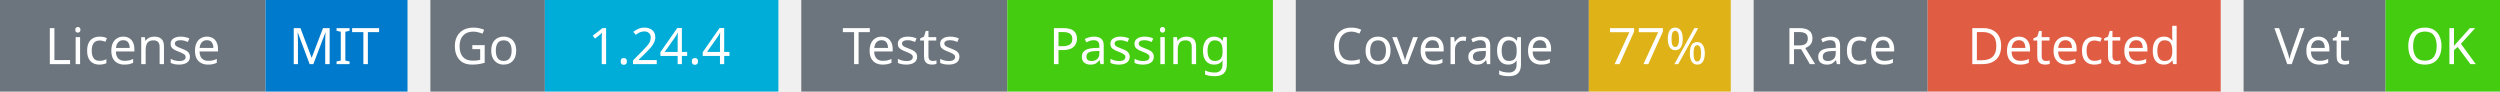
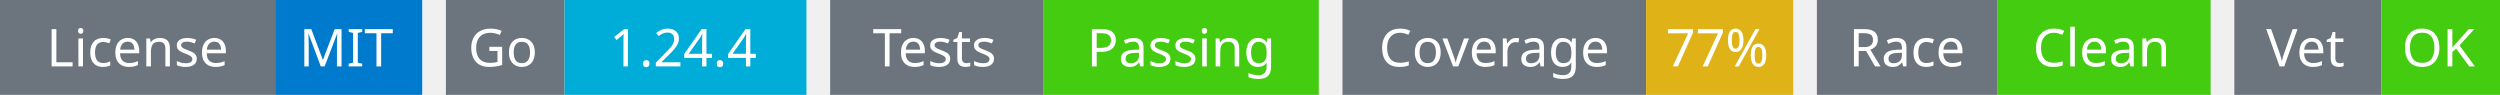
- <svg xmlns="http://www.w3.org/2000/svg" width="546" height="20" viewBox="0 0 546 20">
+ <svg xmlns="http://www.w3.org/2000/svg" width="527" height="20" viewBox="0 0 527 20">
  <g transform="translate(0, 0)">
    <rect x="0" y="0" width="58" height="20" fill="#6c757d" />
    <rect x="58" y="0" width="31" height="20" fill="#007acc" />
    <text x="29" y="14" text-anchor="middle" font-family="sans-serif" font-size="11" fill="white">License</text>
    <text x="73" y="14" text-anchor="middle" font-family="sans-serif" font-size="11" fill="white">MIT</text>
  </g>
  <g transform="translate(94, 0)">
    <rect x="0" y="0" width="25" height="20" fill="#6c757d" />
    <rect x="25" y="0" width="51" height="20" fill="#00ADD8" />
    <text x="12" y="14" text-anchor="middle" font-family="sans-serif" font-size="11" fill="white">Go</text>
    <text x="50" y="14" text-anchor="middle" font-family="sans-serif" font-size="11" fill="white">1.24.4</text>
  </g>
  <g transform="translate(175, 0)">
    <rect x="0" y="0" width="45" height="20" fill="#6c757d" />
    <rect x="45" y="0" width="58" height="20" fill="#4c1" />
    <text x="22" y="14" text-anchor="middle" font-family="sans-serif" font-size="11" fill="white">Tests</text>
    <text x="74" y="14" text-anchor="middle" font-family="sans-serif" font-size="11" fill="white">Passing</text>
  </g>
  <g transform="translate(283, 0)">
    <rect x="0" y="0" width="64" height="20" fill="#6c757d" />
    <rect x="64" y="0" width="31" height="20" fill="#dfb317" />
    <text x="32" y="14" text-anchor="middle" font-family="sans-serif" font-size="11" fill="white">Coverage</text>
    <text x="79" y="14" text-anchor="middle" font-family="sans-serif" font-size="11" fill="white">77%</text>
  </g>
  <g transform="translate(383, 0)">
    <rect x="0" y="0" width="38" height="20" fill="#6c757d" />
-     <rect x="38" y="0" width="64" height="20" fill="#e05d44" />
+     <rect x="38" y="0" width="45" height="20" fill="#4c1" />
    <text x="19" y="14" text-anchor="middle" font-family="sans-serif" font-size="11" fill="white">Race</text>
-     <text x="70" y="14" text-anchor="middle" font-family="sans-serif" font-size="11" fill="white">Detected</text>
+     <text x="60" y="14" text-anchor="middle" font-family="sans-serif" font-size="11" fill="white">Clean</text>
  </g>
-   <g transform="translate(490, 0)">
+   <g transform="translate(471, 0)">
    <rect x="0" y="0" width="31" height="20" fill="#6c757d" />
    <rect x="31" y="0" width="25" height="20" fill="#4c1" />
    <text x="15" y="14" text-anchor="middle" font-family="sans-serif" font-size="11" fill="white">Vet</text>
    <text x="43" y="14" text-anchor="middle" font-family="sans-serif" font-size="11" fill="white">OK</text>
  </g>
</svg>
